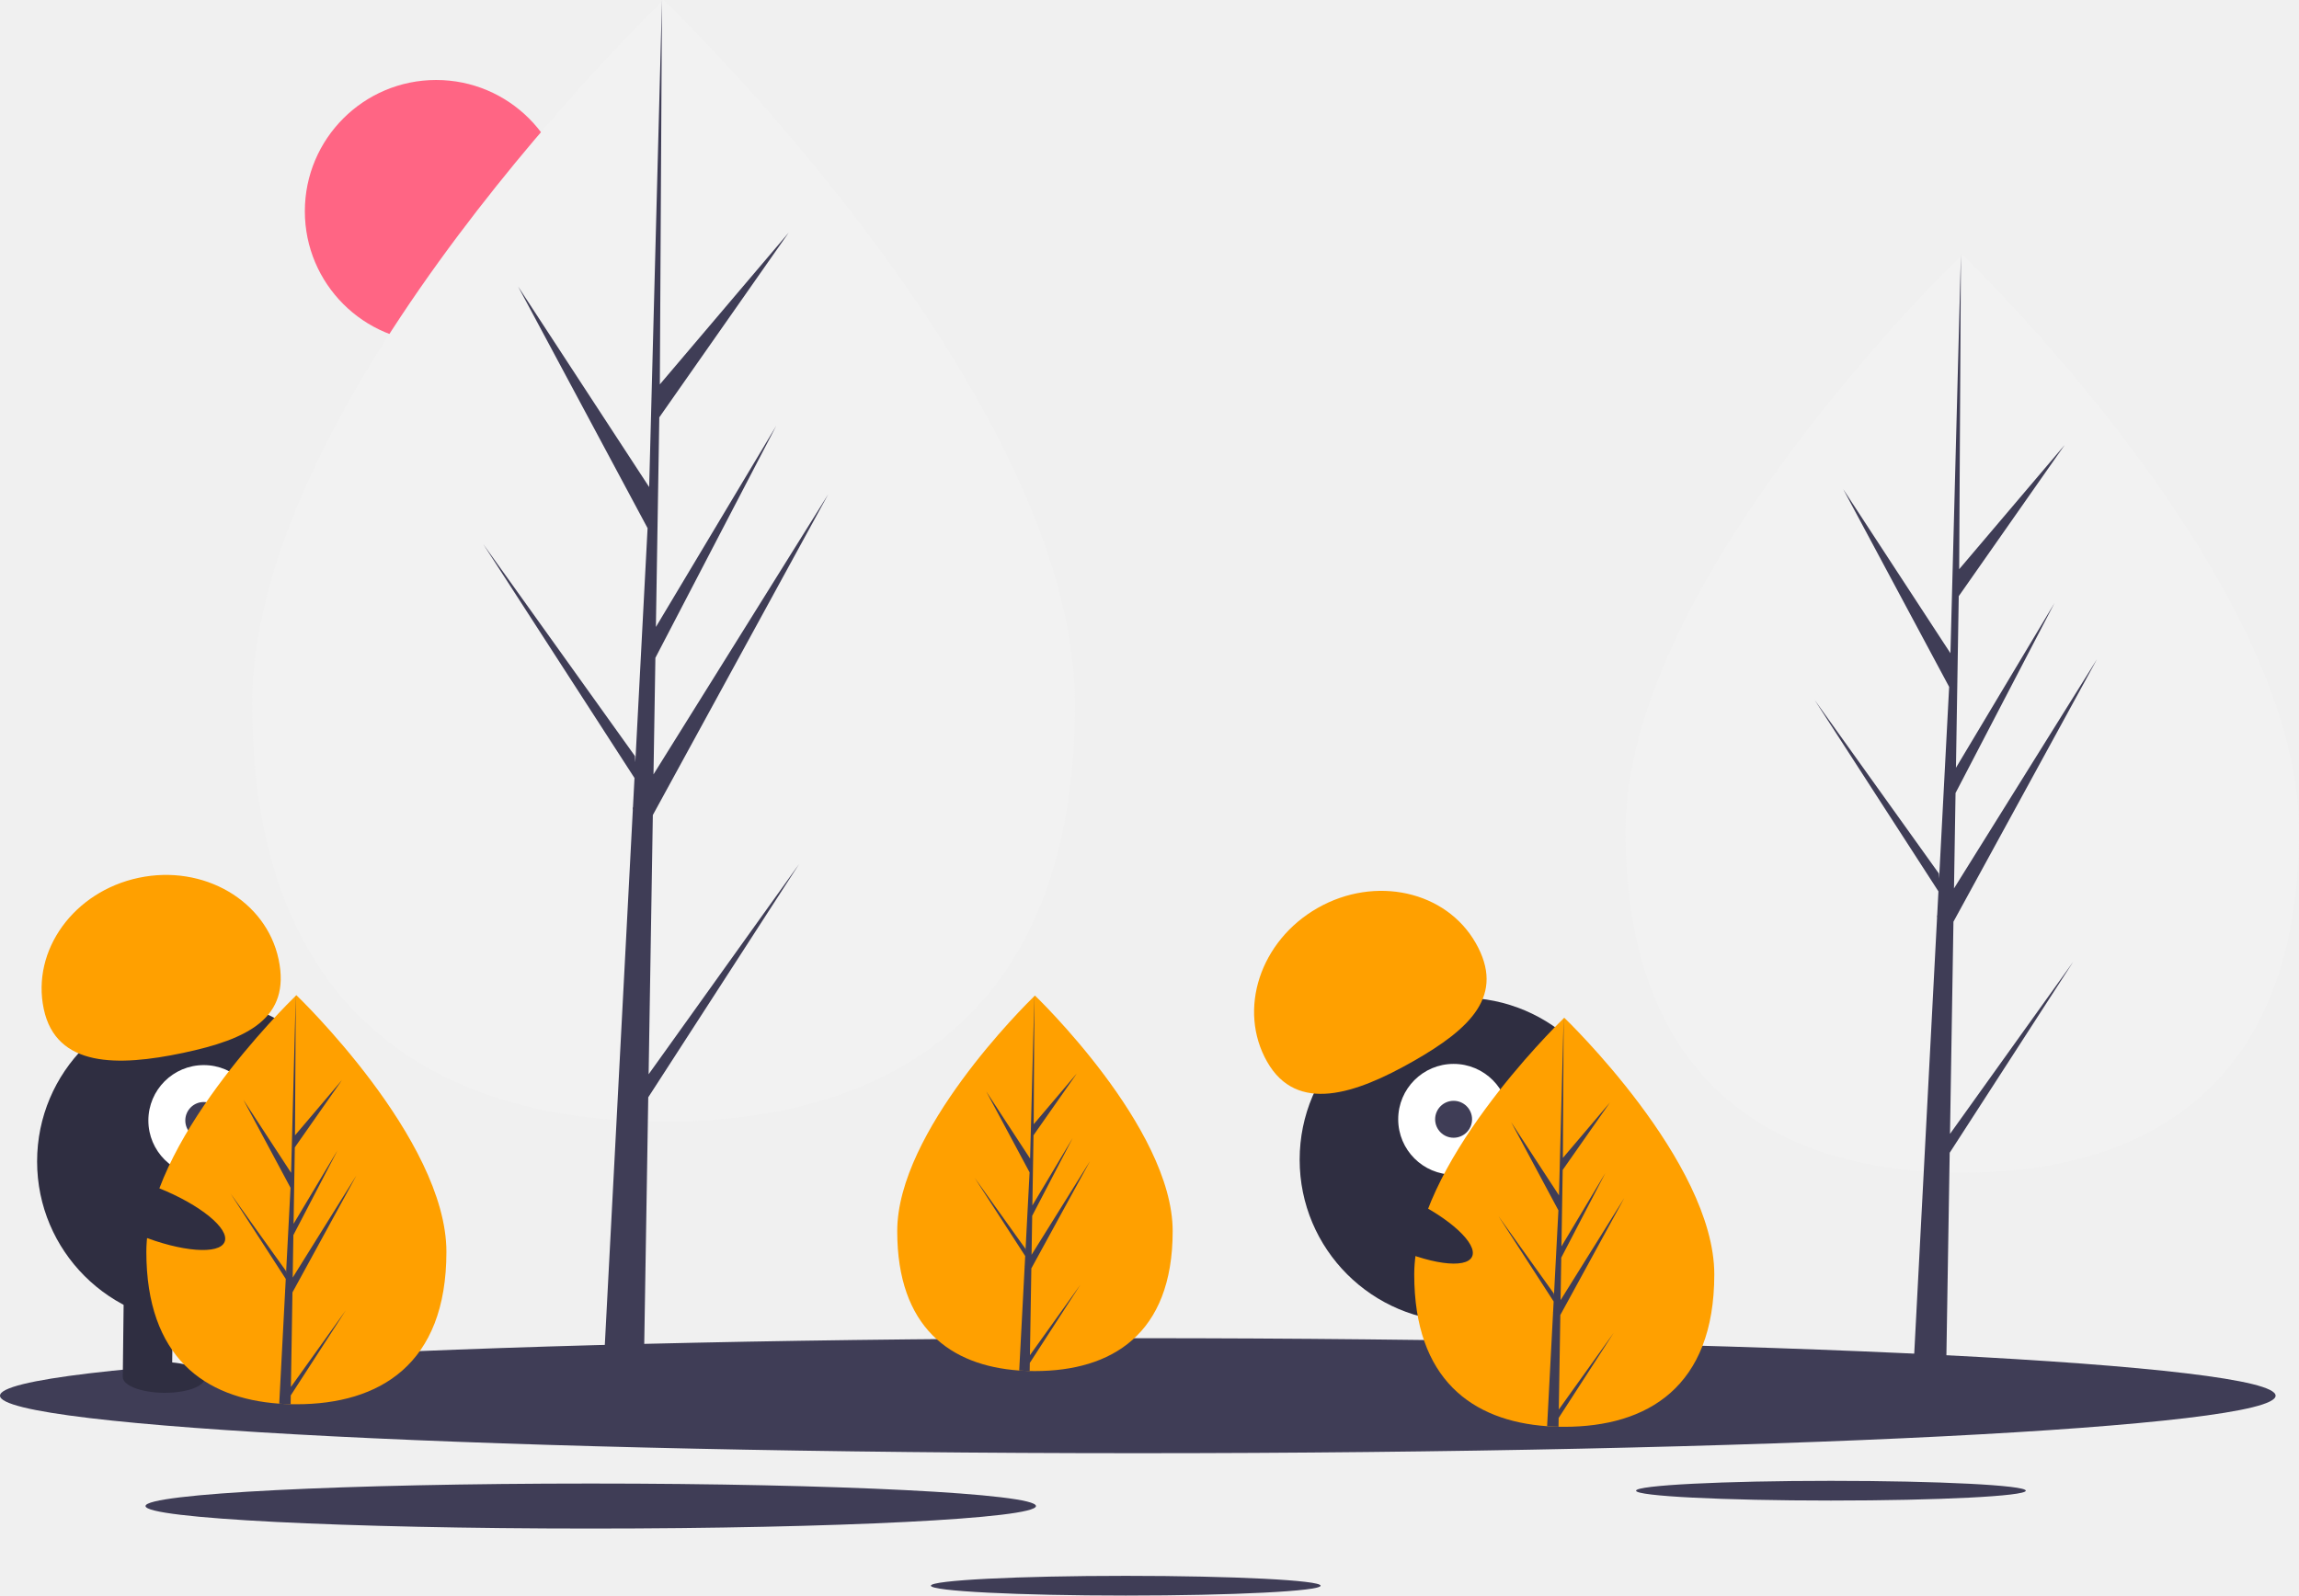
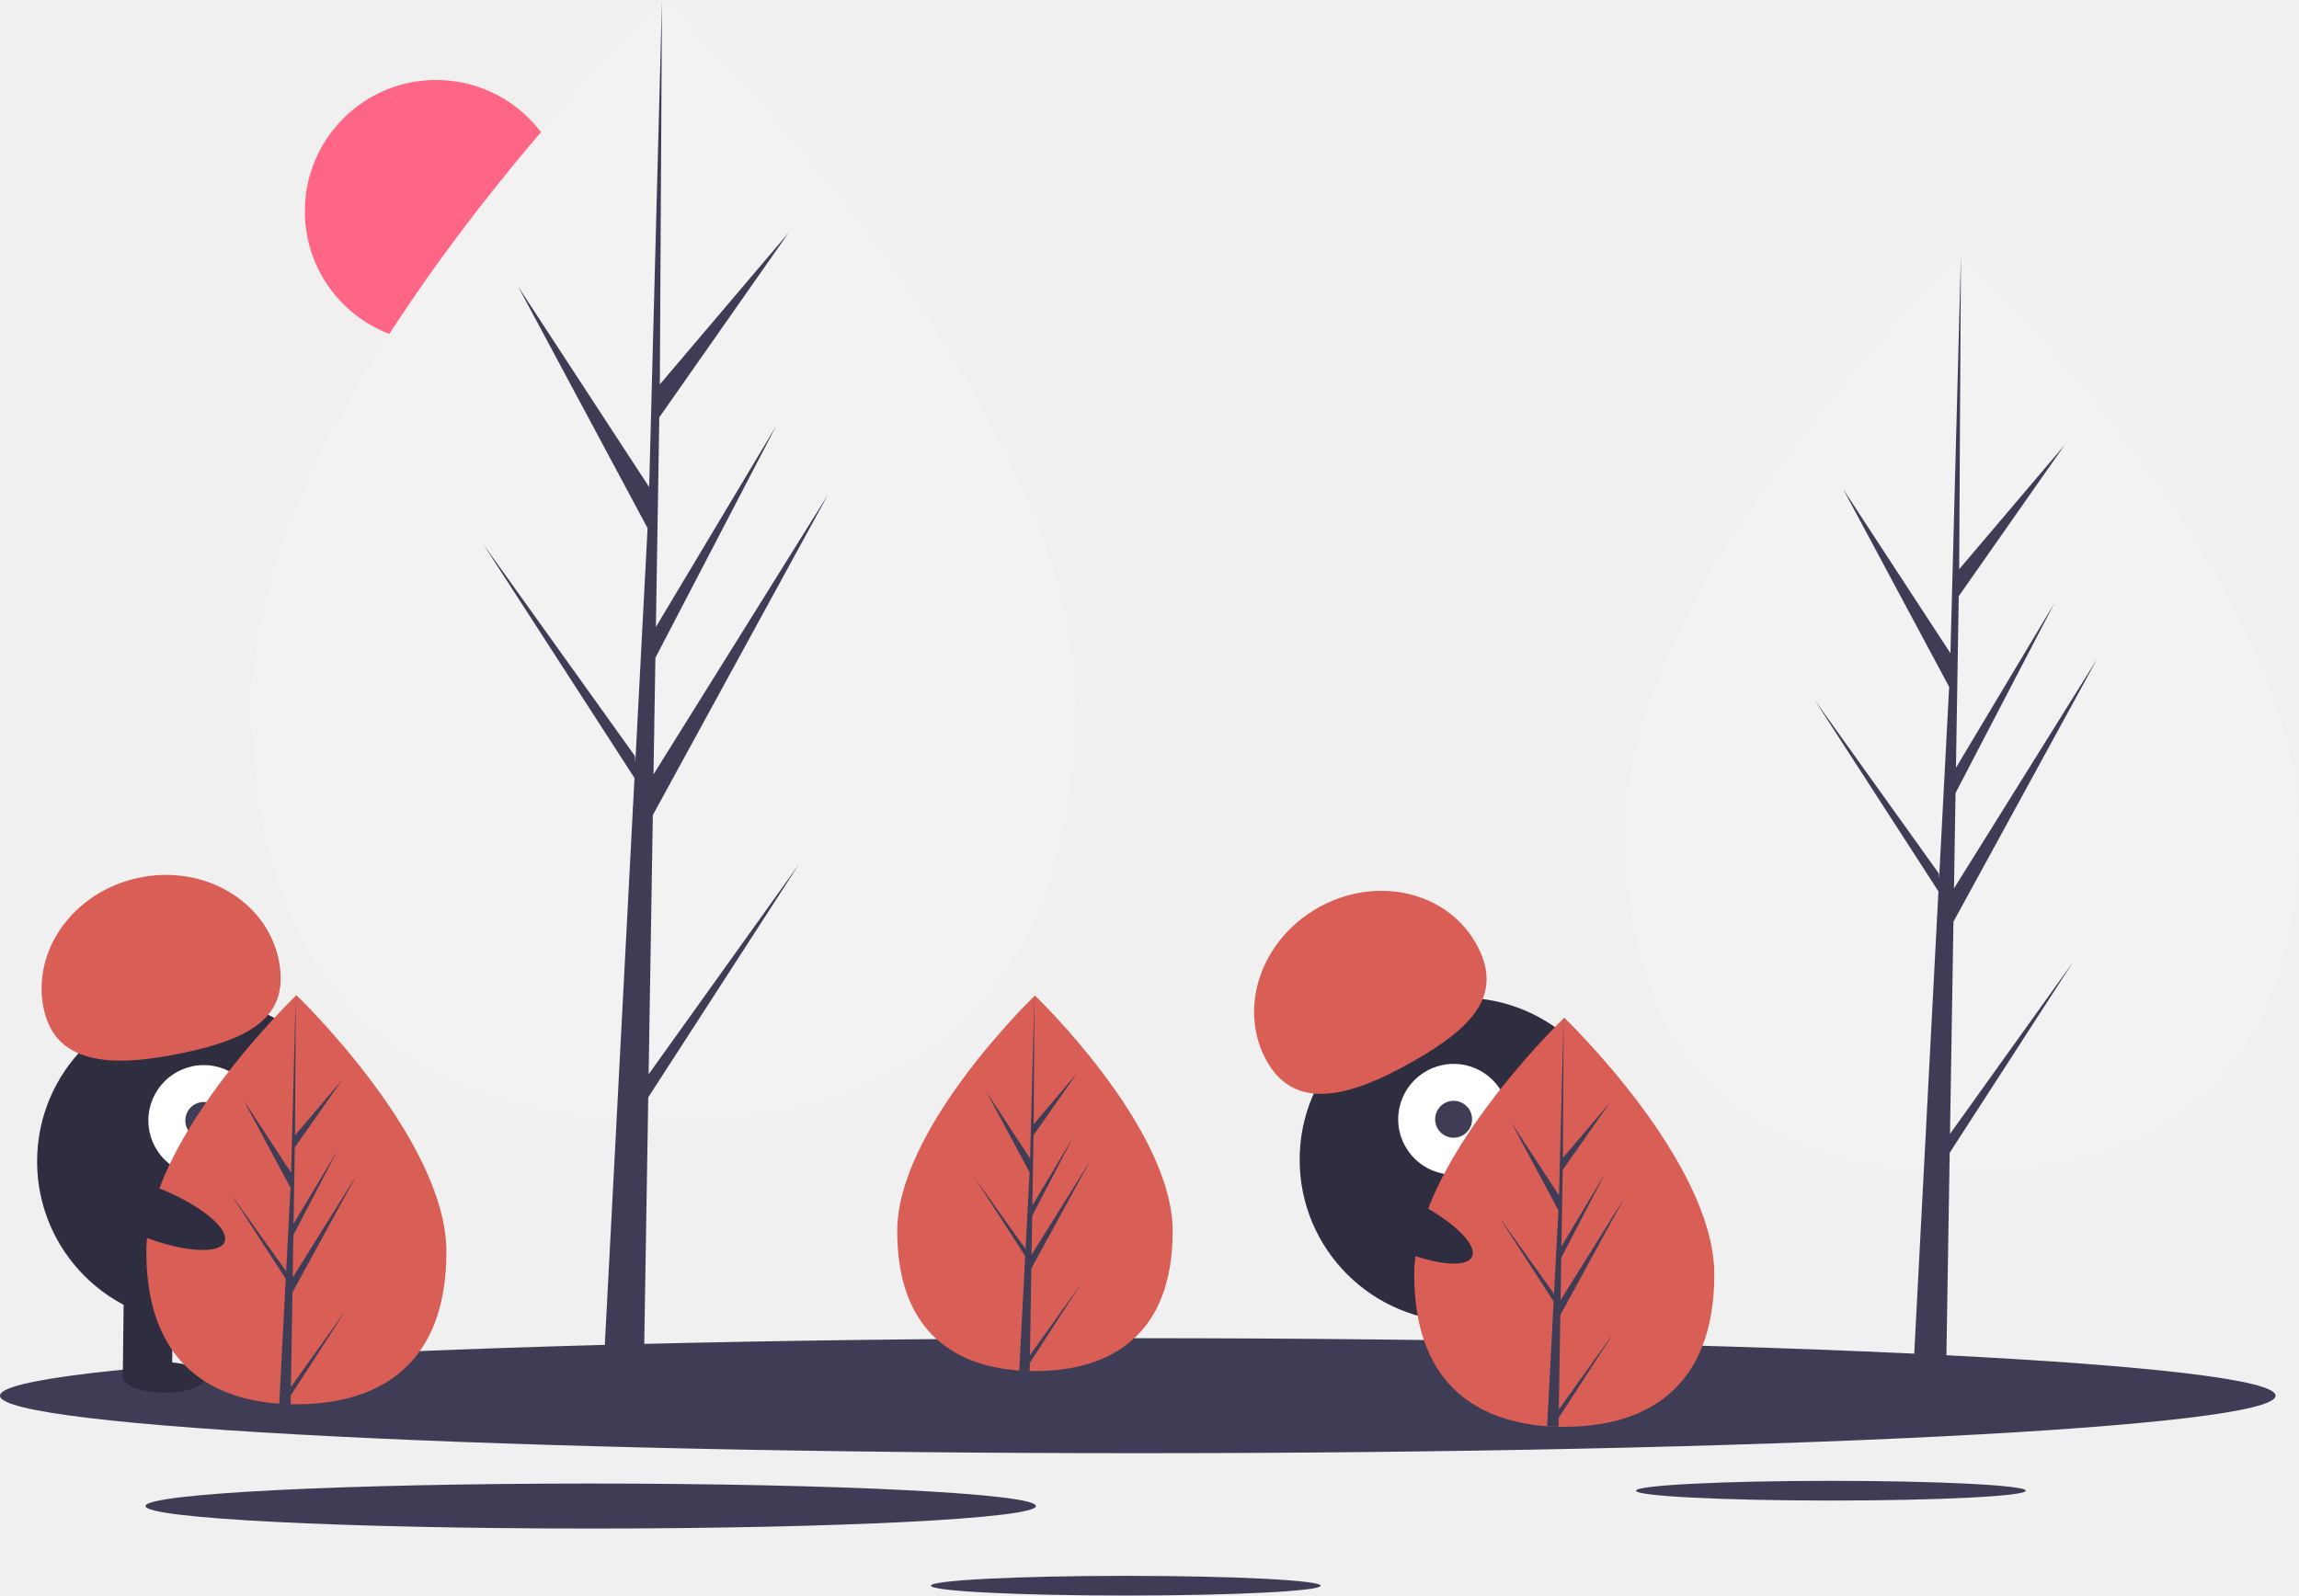
<svg xmlns="http://www.w3.org/2000/svg" id="a706cf1c-1654-439b-8fcf-310eb7aa0e00" data-name="Layer 1" width="1120.592" height="777.916" viewBox="0 0 1120.592 777.916">
  <circle cx="212.592" cy="103" r="64" fill="#ff6584" />
  <path d="M563.68,404.164c0,151.011-89.774,203.739-200.516,203.739S162.649,555.175,162.649,404.164,363.165,61.042,363.165,61.042,563.68,253.152,563.68,404.164Z" transform="translate(-39.70387 -61.04208)" fill="#f2f2f2" />
  <polygon points="316.156 523.761 318.21 397.378 403.674 241.024 318.532 377.552 319.455 320.725 378.357 207.605 319.699 305.687 319.699 305.687 321.359 203.481 384.433 113.423 321.621 187.409 322.658 0 316.138 248.096 316.674 237.861 252.547 139.704 315.646 257.508 309.671 371.654 309.493 368.625 235.565 265.329 309.269 379.328 308.522 393.603 308.388 393.818 308.449 394.99 293.29 684.589 313.544 684.589 315.974 535.005 389.496 421.285 316.156 523.761" fill="#3f3d56" />
  <path d="M1160.296,466.014c0,123.61-73.484,166.77-164.132,166.77s-164.132-43.16-164.132-166.77S996.165,185.152,996.165,185.152,1160.296,342.404,1160.296,466.014Z" transform="translate(-39.70387 -61.04208)" fill="#f2f2f2" />
  <polygon points="950.482 552.833 952.162 449.383 1022.119 321.4 952.426 433.154 953.182 386.639 1001.396 294.044 953.382 374.329 953.382 374.329 954.741 290.669 1006.369 216.952 954.954 277.514 955.804 124.11 950.467 327.188 950.906 318.811 898.414 238.464 950.064 334.893 945.173 428.327 945.027 425.847 884.514 341.294 944.844 434.608 944.232 446.293 944.123 446.469 944.173 447.428 931.764 684.478 948.343 684.478 950.332 562.037 1010.514 468.952 950.482 552.833" fill="#3f3d56" />
  <ellipse cx="554.592" cy="680.479" rx="554.592" ry="28.034" fill="#3f3d56" />
  <ellipse cx="892.445" cy="726.797" rx="94.989" ry="4.802" fill="#3f3d56" />
  <ellipse cx="548.72" cy="773.114" rx="94.989" ry="4.802" fill="#3f3d56" />
  <ellipse cx="287.944" cy="734.279" rx="217.014" ry="10.97" fill="#3f3d56" />
  <circle cx="97.084" cy="566.27" r="79" fill="#2f2e41" />
  <rect x="99.805" y="689.023" width="24" height="43" transform="translate(-31.32451 -62.31008) rotate(0.67509)" fill="#2f2e41" />
  <rect x="147.802" y="689.589" width="24" height="43" transform="translate(-31.31452 -62.87555) rotate(0.67509)" fill="#2f2e41" />
  <ellipse cx="119.546" cy="732.616" rx="7.5" ry="20" transform="translate(-654.1319 782.4795) rotate(-89.32491)" fill="#2f2e41" />
  <ellipse cx="167.554" cy="732.182" rx="7.5" ry="20" transform="translate(-606.2547 830.0553) rotate(-89.32491)" fill="#2f2e41" />
  <circle cx="99.319" cy="546.295" r="27" fill="#fff" />
  <circle cx="99.319" cy="546.295" r="9" fill="#3f3d56" />
-   <path d="M61.026,552.946c-6.042-28.641,14.688-57.265,46.3-63.934s62.138,11.143,68.18,39.784-14.978,38.93-46.591,45.599S67.068,581.587,61.026,552.946Z" transform="translate(-39.70387 -61.04208)" fill="#ffa000" />
-   <path d="M257.296,671.384c0,55.076-32.74,74.306-73.13,74.306q-1.404,0-2.803-.031c-1.871-.04-3.725-.129-5.556-.254-36.451-2.58-64.771-22.799-64.771-74.021,0-53.008,67.739-119.896,72.827-124.846l.009-.009c.196-.192.294-.285.294-.285S257.296,616.308,257.296,671.384Z" transform="translate(-39.70387 -61.04208)" fill="#ffa000" />
+   <path d="M61.026,552.946c-6.042-28.641,14.688-57.265,46.3-63.934s62.138,11.143,68.18,39.784-14.978,38.93-46.591,45.599S67.068,581.587,61.026,552.946Z" transform="translate(-39.70387 -61.04208)" fill="#d85e56" />
+   <path d="M257.296,671.384c0,55.076-32.74,74.306-73.13,74.306q-1.404,0-2.803-.031c-1.871-.04-3.725-.129-5.556-.254-36.451-2.58-64.771-22.799-64.771-74.021,0-53.008,67.739-119.896,72.827-124.846l.009-.009c.196-.192.294-.285.294-.285S257.296,616.308,257.296,671.384Z" transform="translate(-39.70387 -61.04208)" fill="#d85e56" />
  <path d="M181.502,737.265l26.747-37.374-26.814,41.477-.071,4.291c-1.871-.04-3.725-.129-5.556-.254l2.883-55.103-.022-.428.049-.08.272-5.204-26.881-41.58,26.965,37.677.062,1.105,2.179-41.633-23.013-42.966,23.294,35.658,2.268-86.314.009-.294v.285l-.379,68.064,22.911-26.983-23.004,32.847-.606,37.276L204.185,621.958l-21.48,41.259-.339,20.723,31.056-49.791-31.171,57.023Z" transform="translate(-39.70387 -61.04208)" fill="#3f3d56" />
  <circle cx="712.485" cy="565.415" r="79" fill="#2f2e41" />
  <rect x="741.777" y="691.824" width="24" height="43" transform="translate(-215.9946 191.864) rotate(-17.08345)" fill="#2f2e41" />
  <rect x="787.659" y="677.723" width="24" height="43" transform="matrix(0.95588, -0.29376, 0.29376, 0.95588, -209.8279, 204.7204)" fill="#2f2e41" />
  <ellipse cx="767.887" cy="732.003" rx="20" ry="7.5" transform="translate(-220.8593 196.8331) rotate(-17.08345)" fill="#2f2e41" />
  <ellipse cx="813.475" cy="716.946" rx="20" ry="7.5" transform="translate(-214.4248 209.561) rotate(-17.08345)" fill="#2f2e41" />
  <circle cx="708.522" cy="545.71" r="27" fill="#fff" />
  <circle cx="708.522" cy="545.71" r="9" fill="#3f3d56" />
-   <path d="M657.355,578.743c-14.49-25.433-3.478-59.016,24.594-75.009s62.576-8.341,77.065,17.093-2.391,41.644-30.463,57.637S671.845,604.176,657.355,578.743Z" transform="translate(-39.70387 -61.04208)" fill="#ffa000" />
-   <path d="M611.296,661.299c0,50.557-30.054,68.21-67.13,68.21q-1.288,0-2.573-.029c-1.718-.037-3.419-.119-5.1-.233-33.461-2.368-59.457-20.929-59.457-67.948,0-48.659,62.181-110.059,66.852-114.603l.008-.008c.18-.176.27-.262.27-.262S611.296,610.742,611.296,661.299Z" transform="translate(-39.70387 -61.04208)" fill="#ffa000" />
+   <path d="M657.355,578.743c-14.49-25.433-3.478-59.016,24.594-75.009s62.576-8.341,77.065,17.093-2.391,41.644-30.463,57.637S671.845,604.176,657.355,578.743Z" transform="translate(-39.70387 -61.04208)" fill="#d85e56" />
+   <path d="M611.296,661.299c0,50.557-30.054,68.21-67.13,68.21q-1.288,0-2.573-.029c-1.718-.037-3.419-.119-5.1-.233-33.461-2.368-59.457-20.929-59.457-67.948,0-48.659,62.181-110.059,66.852-114.603l.008-.008c.18-.176.27-.262.27-.262S611.296,610.742,611.296,661.299Z" transform="translate(-39.70387 -61.04208)" fill="#d85e56" />
  <path d="M541.72,721.774l24.553-34.307-24.614,38.074-.065,3.939c-1.718-.037-3.419-.119-5.1-.233l2.646-50.582-.02-.393.045-.074.249-4.777-24.675-38.168,24.753,34.585.057,1.014,2-38.217-21.125-39.44L541.806,625.928l2.082-79.232.008-.27v.262l-.348,62.48,21.031-24.769-21.117,30.152-.556,34.217,19.636-32.839-19.718,37.874-.311,19.023,28.508-45.706-28.614,52.344Z" transform="translate(-39.70387 -61.04208)" fill="#3f3d56" />
-   <path d="M875.296,682.384c0,55.076-32.74,74.306-73.13,74.306q-1.403,0-2.803-.031c-1.871-.04-3.725-.129-5.556-.254-36.451-2.58-64.771-22.799-64.771-74.021,0-53.008,67.739-119.896,72.827-124.846l.009-.009c.196-.192.294-.285.294-.285S875.296,627.308,875.296,682.384Z" transform="translate(-39.70387 -61.04208)" fill="#ffa000" />
+   <path d="M875.296,682.384c0,55.076-32.74,74.306-73.13,74.306q-1.403,0-2.803-.031c-1.871-.04-3.725-.129-5.556-.254-36.451-2.58-64.771-22.799-64.771-74.021,0-53.008,67.739-119.896,72.827-124.846l.009-.009c.196-.192.294-.285.294-.285S875.296,627.308,875.296,682.384Z" transform="translate(-39.70387 -61.04208)" fill="#d85e56" />
  <path d="M799.502,748.265l26.747-37.374-26.814,41.477-.071,4.291c-1.871-.04-3.725-.129-5.556-.254l2.883-55.103-.022-.428.049-.08.272-5.204L770.108,654.011l26.965,37.677.062,1.105,2.179-41.633-23.013-42.966,23.294,35.658,2.268-86.314.009-.294v.285l-.379,68.064,22.911-26.983-23.004,32.847-.606,37.276L822.185,632.958l-21.48,41.259-.339,20.723,31.056-49.791-31.171,57.023Z" transform="translate(-39.70387 -61.04208)" fill="#3f3d56" />
  <ellipse cx="721.517" cy="656.822" rx="12.4" ry="39.5" transform="translate(-220.8352 966.2232) rotate(-64.62574)" fill="#2f2e41" />
  <ellipse cx="112.517" cy="651.822" rx="12.4" ry="39.5" transform="translate(-574.0794 452.7137) rotate(-68.15829)" fill="#2f2e41" />
</svg>
